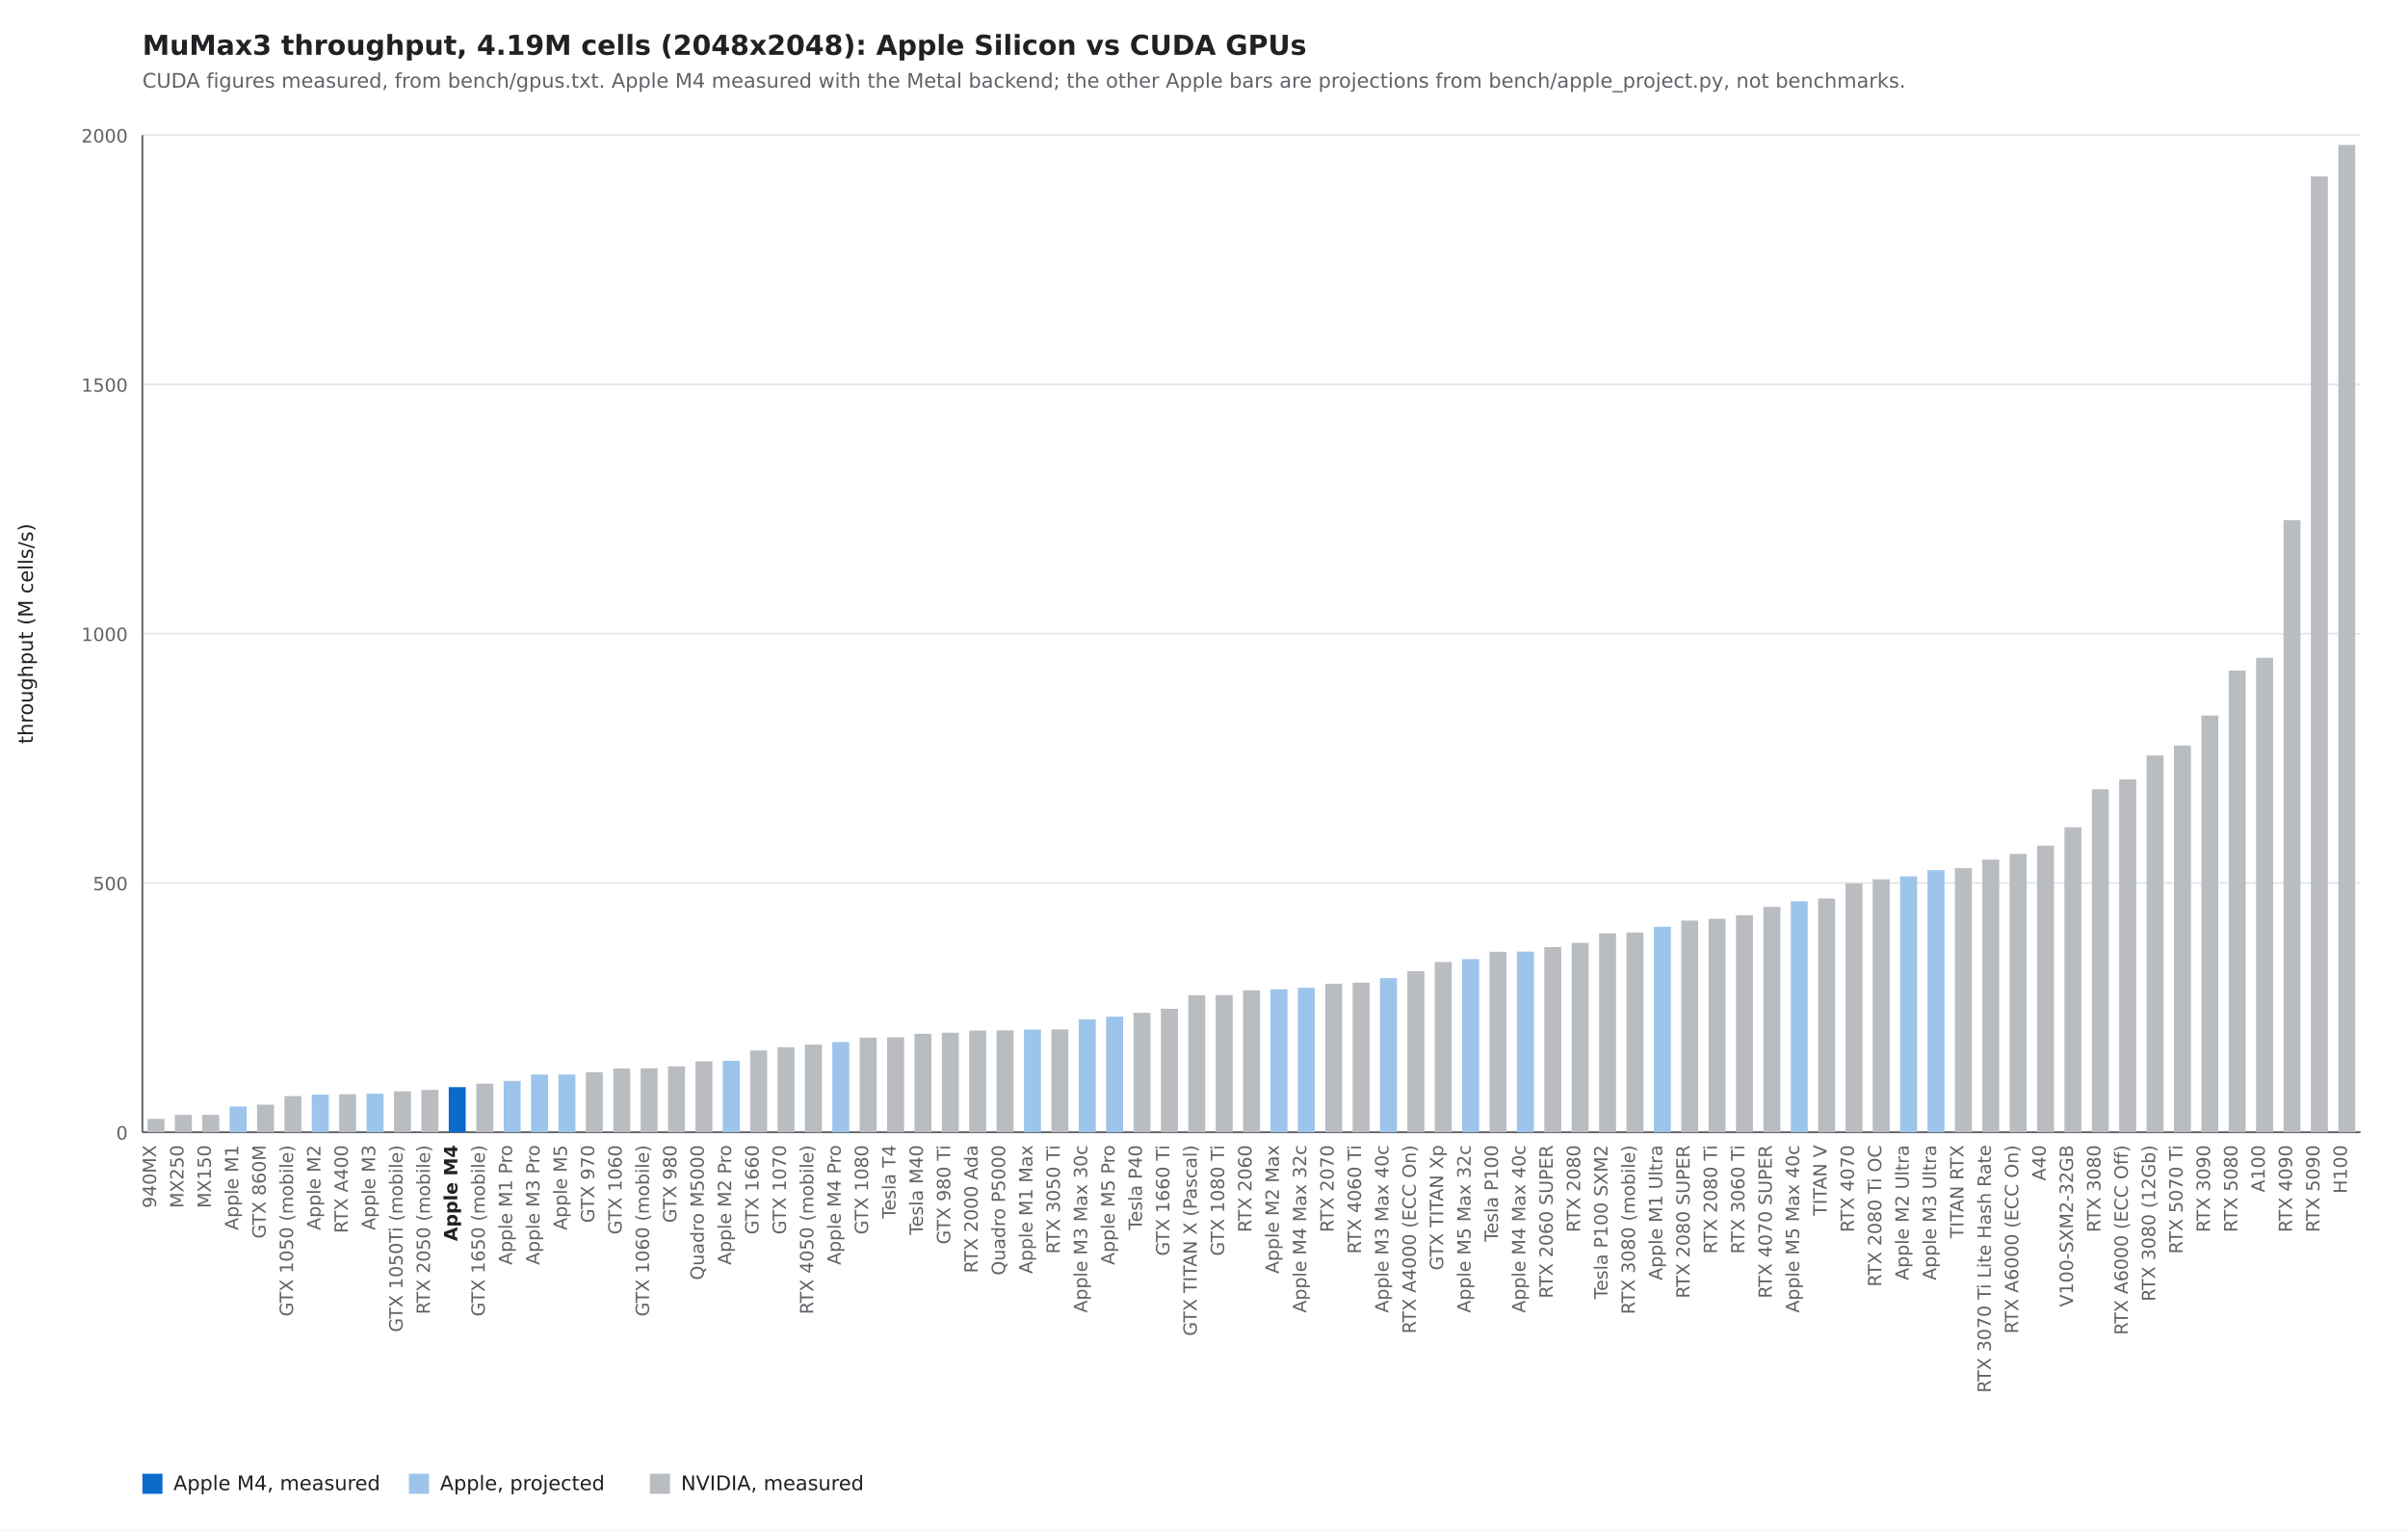
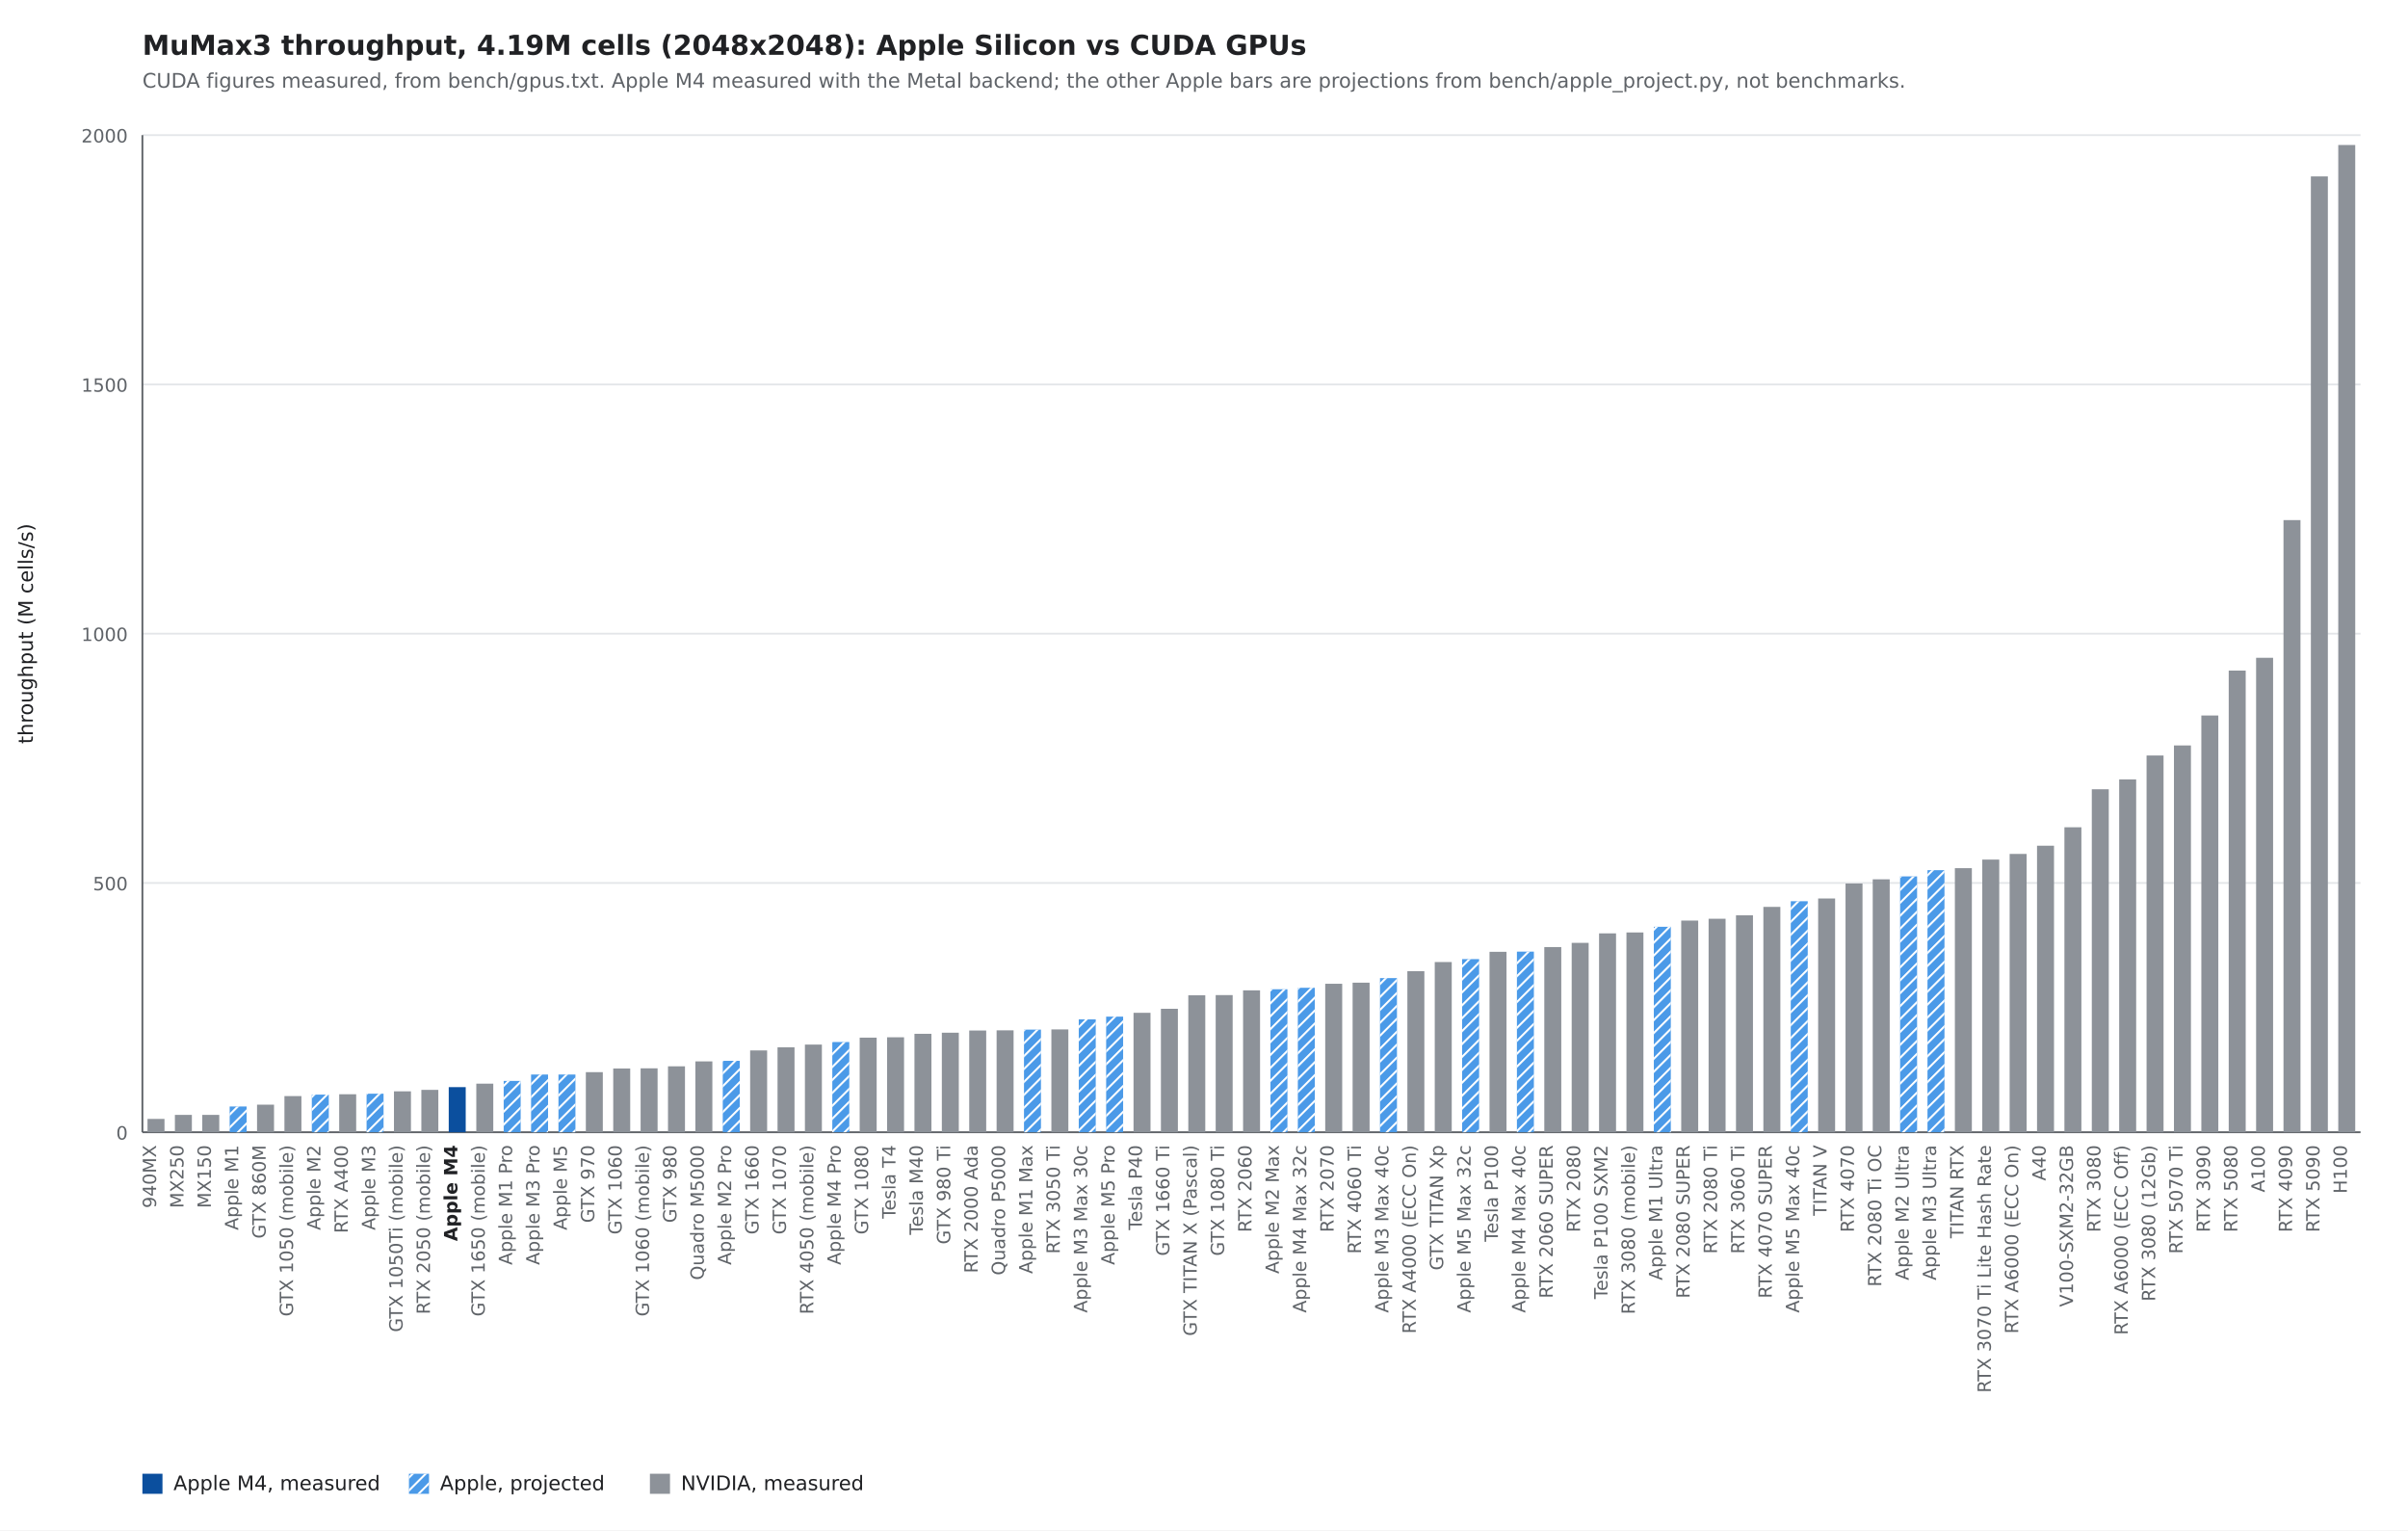
<svg xmlns="http://www.w3.org/2000/svg" width="1319" height="838" viewBox="0 0 1319 838">
+   <defs>
+     <pattern id="hatch" width="5" height="5" patternTransform="rotate(45)" patternUnits="userSpaceOnUse">
+       <line x1="0" y1="0" x2="0" y2="5" stroke="#ffffff" stroke-width="2.1" />
+     </pattern>
+   </defs>
  <rect width="1319" height="838" fill="#ffffff" />
  <text x="78" y="30" font-family="DejaVu Sans, Helvetica, Arial, sans-serif" font-size="15" font-weight="600" fill="#202124">MuMax3 throughput, 4.19M cells (2048x2048): Apple Silicon vs CUDA GPUs</text>
  <text x="78" y="48" font-family="DejaVu Sans, Helvetica, Arial, sans-serif" font-size="11" fill="#5f6368">CUDA figures measured, from bench/gpus.txt. Apple M4 measured with the Metal backend; the other Apple bars are projections from bench/apple_project.py, not benchmarks.</text>
  <line x1="78" y1="620.0" x2="1293" y2="620.0" stroke="#e4e6e9" stroke-width="1" />
  <text x="70" y="624.0" font-family="DejaVu Sans, Helvetica, Arial, sans-serif" font-size="10" fill="#5f6368" text-anchor="end">0</text>
  <line x1="78" y1="483.5" x2="1293" y2="483.5" stroke="#e4e6e9" stroke-width="1" />
  <text x="70" y="487.5" font-family="DejaVu Sans, Helvetica, Arial, sans-serif" font-size="10" fill="#5f6368" text-anchor="end">500</text>
  <line x1="78" y1="347.0" x2="1293" y2="347.0" stroke="#e4e6e9" stroke-width="1" />
  <text x="70" y="351.0" font-family="DejaVu Sans, Helvetica, Arial, sans-serif" font-size="10" fill="#5f6368" text-anchor="end">1000</text>
  <line x1="78" y1="210.5" x2="1293" y2="210.5" stroke="#e4e6e9" stroke-width="1" />
  <text x="70" y="214.5" font-family="DejaVu Sans, Helvetica, Arial, sans-serif" font-size="10" fill="#5f6368" text-anchor="end">1500</text>
  <line x1="78" y1="74.0" x2="1293" y2="74.0" stroke="#e4e6e9" stroke-width="1" />
  <text x="70" y="78.0" font-family="DejaVu Sans, Helvetica, Arial, sans-serif" font-size="10" fill="#5f6368" text-anchor="end">2000</text>
  <line x1="78" y1="74" x2="78" y2="620" stroke="#5f6368" stroke-width="1" />
  <line x1="78" y1="620" x2="1293" y2="620" stroke="#5f6368" stroke-width="1" />
  <text x="18" y="347.0" font-family="DejaVu Sans, Helvetica, Arial, sans-serif" font-size="11" fill="#202124" text-anchor="middle" transform="rotate(-90 18 347.0)">throughput (M cells/s)</text>
-   <rect x="80.8" y="612.7" width="9.3" height="7.3" fill="#b9bcc0" />
+   <rect x="80.8" y="612.7" width="9.3" height="7.3" fill="#8d9299" />
  <text x="85.5" y="627.0" font-family="DejaVu Sans, Helvetica, Arial, sans-serif" font-size="10" fill="#5f6368" text-anchor="end" transform="rotate(-90 85.5 627.0)">940MX</text>
-   <rect x="95.8" y="610.5" width="9.3" height="9.5" fill="#b9bcc0" />
+   <rect x="95.8" y="610.5" width="9.3" height="9.5" fill="#8d9299" />
  <text x="100.5" y="627.0" font-family="DejaVu Sans, Helvetica, Arial, sans-serif" font-size="10" fill="#5f6368" text-anchor="end" transform="rotate(-90 100.5 627.0)">MX250</text>
-   <rect x="110.8" y="610.5" width="9.3" height="9.5" fill="#b9bcc0" />
+   <rect x="110.8" y="610.5" width="9.3" height="9.5" fill="#8d9299" />
  <text x="115.5" y="627.0" font-family="DejaVu Sans, Helvetica, Arial, sans-serif" font-size="10" fill="#5f6368" text-anchor="end" transform="rotate(-90 115.5 627.0)">MX150</text>
-   <rect x="125.8" y="605.9" width="9.3" height="14.1" fill="#9dc4ea" />
+   <rect x="125.8" y="605.9" width="9.3" height="14.1" fill="#4b9ae8" />
+   <rect x="125.8" y="605.9" width="9.3" height="14.1" fill="url(#hatch)" />
  <text x="130.5" y="627.0" font-family="DejaVu Sans, Helvetica, Arial, sans-serif" font-size="10" fill="#5f6368" text-anchor="end" transform="rotate(-90 130.5 627.0)">Apple M1</text>
-   <rect x="140.8" y="604.9" width="9.3" height="15.1" fill="#b9bcc0" />
+   <rect x="140.8" y="604.9" width="9.3" height="15.1" fill="#8d9299" />
  <text x="145.5" y="627.0" font-family="DejaVu Sans, Helvetica, Arial, sans-serif" font-size="10" fill="#5f6368" text-anchor="end" transform="rotate(-90 145.5 627.0)">GTX 860M</text>
-   <rect x="155.8" y="600.2" width="9.3" height="19.8" fill="#b9bcc0" />
+   <rect x="155.8" y="600.2" width="9.3" height="19.8" fill="#8d9299" />
  <text x="160.5" y="627.0" font-family="DejaVu Sans, Helvetica, Arial, sans-serif" font-size="10" fill="#5f6368" text-anchor="end" transform="rotate(-90 160.5 627.0)">GTX 1050 (mobile)</text>
-   <rect x="170.8" y="599.4" width="9.3" height="20.6" fill="#9dc4ea" />
+   <rect x="170.8" y="599.4" width="9.3" height="20.6" fill="#4b9ae8" />
+   <rect x="170.8" y="599.4" width="9.3" height="20.6" fill="url(#hatch)" />
  <text x="175.5" y="627.0" font-family="DejaVu Sans, Helvetica, Arial, sans-serif" font-size="10" fill="#5f6368" text-anchor="end" transform="rotate(-90 175.5 627.0)">Apple M2</text>
-   <rect x="185.8" y="599.2" width="9.3" height="20.8" fill="#b9bcc0" />
+   <rect x="185.8" y="599.2" width="9.3" height="20.8" fill="#8d9299" />
  <text x="190.5" y="627.0" font-family="DejaVu Sans, Helvetica, Arial, sans-serif" font-size="10" fill="#5f6368" text-anchor="end" transform="rotate(-90 190.5 627.0)">RTX A400</text>
-   <rect x="200.8" y="598.9" width="9.3" height="21.1" fill="#9dc4ea" />
+   <rect x="200.8" y="598.9" width="9.3" height="21.1" fill="#4b9ae8" />
+   <rect x="200.8" y="598.9" width="9.3" height="21.1" fill="url(#hatch)" />
  <text x="205.5" y="627.0" font-family="DejaVu Sans, Helvetica, Arial, sans-serif" font-size="10" fill="#5f6368" text-anchor="end" transform="rotate(-90 205.5 627.0)">Apple M3</text>
-   <rect x="215.8" y="597.6" width="9.3" height="22.4" fill="#b9bcc0" />
+   <rect x="215.8" y="597.6" width="9.3" height="22.4" fill="#8d9299" />
  <text x="220.5" y="627.0" font-family="DejaVu Sans, Helvetica, Arial, sans-serif" font-size="10" fill="#5f6368" text-anchor="end" transform="rotate(-90 220.5 627.0)">GTX 1050Ti (mobile)</text>
-   <rect x="230.8" y="596.8" width="9.3" height="23.2" fill="#b9bcc0" />
+   <rect x="230.8" y="596.8" width="9.3" height="23.2" fill="#8d9299" />
  <text x="235.5" y="627.0" font-family="DejaVu Sans, Helvetica, Arial, sans-serif" font-size="10" fill="#5f6368" text-anchor="end" transform="rotate(-90 235.5 627.0)">RTX 2050 (mobile)</text>
-   <rect x="245.8" y="595.3" width="9.3" height="24.7" fill="#0b6bcb" />
+   <rect x="245.8" y="595.3" width="9.3" height="24.7" fill="#0b4f9e" />
  <text x="250.5" y="627.0" font-family="DejaVu Sans, Helvetica, Arial, sans-serif" font-size="10" fill="#202124" font-weight="600" text-anchor="end" transform="rotate(-90 250.5 627.0)">Apple M4</text>
-   <rect x="260.9" y="593.4" width="9.3" height="26.6" fill="#b9bcc0" />
+   <rect x="260.9" y="593.4" width="9.3" height="26.6" fill="#8d9299" />
  <text x="265.5" y="627.0" font-family="DejaVu Sans, Helvetica, Arial, sans-serif" font-size="10" fill="#5f6368" text-anchor="end" transform="rotate(-90 265.5 627.0)">GTX 1650 (mobile)</text>
-   <rect x="275.9" y="591.9" width="9.3" height="28.1" fill="#9dc4ea" />
+   <rect x="275.9" y="591.9" width="9.3" height="28.1" fill="#4b9ae8" />
+   <rect x="275.9" y="591.9" width="9.3" height="28.1" fill="url(#hatch)" />
  <text x="280.5" y="627.0" font-family="DejaVu Sans, Helvetica, Arial, sans-serif" font-size="10" fill="#5f6368" text-anchor="end" transform="rotate(-90 280.5 627.0)">Apple M1 Pro</text>
-   <rect x="290.9" y="588.4" width="9.3" height="31.6" fill="#9dc4ea" />
+   <rect x="290.9" y="588.4" width="9.3" height="31.6" fill="#4b9ae8" />
+   <rect x="290.9" y="588.4" width="9.3" height="31.6" fill="url(#hatch)" />
  <text x="295.5" y="627.0" font-family="DejaVu Sans, Helvetica, Arial, sans-serif" font-size="10" fill="#5f6368" text-anchor="end" transform="rotate(-90 295.5 627.0)">Apple M3 Pro</text>
-   <rect x="305.9" y="588.4" width="9.3" height="31.6" fill="#9dc4ea" />
+   <rect x="305.9" y="588.4" width="9.3" height="31.6" fill="#4b9ae8" />
+   <rect x="305.9" y="588.4" width="9.3" height="31.6" fill="url(#hatch)" />
  <text x="310.5" y="627.0" font-family="DejaVu Sans, Helvetica, Arial, sans-serif" font-size="10" fill="#5f6368" text-anchor="end" transform="rotate(-90 310.5 627.0)">Apple M5</text>
-   <rect x="320.9" y="587.1" width="9.3" height="32.9" fill="#b9bcc0" />
+   <rect x="320.9" y="587.1" width="9.3" height="32.9" fill="#8d9299" />
  <text x="325.5" y="627.0" font-family="DejaVu Sans, Helvetica, Arial, sans-serif" font-size="10" fill="#5f6368" text-anchor="end" transform="rotate(-90 325.5 627.0)">GTX 970</text>
-   <rect x="335.9" y="585.1" width="9.3" height="34.9" fill="#b9bcc0" />
+   <rect x="335.9" y="585.1" width="9.3" height="34.9" fill="#8d9299" />
  <text x="340.5" y="627.0" font-family="DejaVu Sans, Helvetica, Arial, sans-serif" font-size="10" fill="#5f6368" text-anchor="end" transform="rotate(-90 340.5 627.0)">GTX 1060</text>
-   <rect x="350.9" y="585.0" width="9.3" height="35.0" fill="#b9bcc0" />
+   <rect x="350.9" y="585.0" width="9.3" height="35.0" fill="#8d9299" />
  <text x="355.5" y="627.0" font-family="DejaVu Sans, Helvetica, Arial, sans-serif" font-size="10" fill="#5f6368" text-anchor="end" transform="rotate(-90 355.5 627.0)">GTX 1060 (mobile)</text>
-   <rect x="365.9" y="583.9" width="9.3" height="36.1" fill="#b9bcc0" />
+   <rect x="365.9" y="583.9" width="9.3" height="36.1" fill="#8d9299" />
  <text x="370.5" y="627.0" font-family="DejaVu Sans, Helvetica, Arial, sans-serif" font-size="10" fill="#5f6368" text-anchor="end" transform="rotate(-90 370.5 627.0)">GTX 980</text>
-   <rect x="380.9" y="581.2" width="9.3" height="38.8" fill="#b9bcc0" />
+   <rect x="380.9" y="581.2" width="9.3" height="38.8" fill="#8d9299" />
  <text x="385.5" y="627.0" font-family="DejaVu Sans, Helvetica, Arial, sans-serif" font-size="10" fill="#5f6368" text-anchor="end" transform="rotate(-90 385.5 627.0)">Quadro M5000</text>
-   <rect x="395.9" y="580.9" width="9.3" height="39.1" fill="#9dc4ea" />
+   <rect x="395.9" y="580.9" width="9.3" height="39.1" fill="#4b9ae8" />
+   <rect x="395.9" y="580.9" width="9.3" height="39.1" fill="url(#hatch)" />
  <text x="400.5" y="627.0" font-family="DejaVu Sans, Helvetica, Arial, sans-serif" font-size="10" fill="#5f6368" text-anchor="end" transform="rotate(-90 400.5 627.0)">Apple M2 Pro</text>
-   <rect x="410.9" y="575.2" width="9.3" height="44.8" fill="#b9bcc0" />
+   <rect x="410.9" y="575.2" width="9.3" height="44.8" fill="#8d9299" />
  <text x="415.5" y="627.0" font-family="DejaVu Sans, Helvetica, Arial, sans-serif" font-size="10" fill="#5f6368" text-anchor="end" transform="rotate(-90 415.5 627.0)">GTX 1660</text>
-   <rect x="425.9" y="573.5" width="9.3" height="46.5" fill="#b9bcc0" />
+   <rect x="425.9" y="573.5" width="9.3" height="46.5" fill="#8d9299" />
  <text x="430.5" y="627.0" font-family="DejaVu Sans, Helvetica, Arial, sans-serif" font-size="10" fill="#5f6368" text-anchor="end" transform="rotate(-90 430.5 627.0)">GTX 1070</text>
-   <rect x="440.9" y="572.0" width="9.3" height="48.0" fill="#b9bcc0" />
+   <rect x="440.9" y="572.0" width="9.3" height="48.0" fill="#8d9299" />
  <text x="445.5" y="627.0" font-family="DejaVu Sans, Helvetica, Arial, sans-serif" font-size="10" fill="#5f6368" text-anchor="end" transform="rotate(-90 445.5 627.0)">RTX 4050 (mobile)</text>
-   <rect x="455.9" y="570.6" width="9.3" height="49.4" fill="#9dc4ea" />
+   <rect x="455.9" y="570.6" width="9.3" height="49.4" fill="#4b9ae8" />
+   <rect x="455.9" y="570.6" width="9.3" height="49.4" fill="url(#hatch)" />
  <text x="460.5" y="627.0" font-family="DejaVu Sans, Helvetica, Arial, sans-serif" font-size="10" fill="#5f6368" text-anchor="end" transform="rotate(-90 460.5 627.0)">Apple M4 Pro</text>
-   <rect x="470.9" y="568.2" width="9.3" height="51.8" fill="#b9bcc0" />
+   <rect x="470.9" y="568.2" width="9.3" height="51.8" fill="#8d9299" />
  <text x="475.5" y="627.0" font-family="DejaVu Sans, Helvetica, Arial, sans-serif" font-size="10" fill="#5f6368" text-anchor="end" transform="rotate(-90 475.5 627.0)">GTX 1080</text>
-   <rect x="485.9" y="568.0" width="9.3" height="52.0" fill="#b9bcc0" />
+   <rect x="485.9" y="568.0" width="9.3" height="52.0" fill="#8d9299" />
  <text x="490.5" y="627.0" font-family="DejaVu Sans, Helvetica, Arial, sans-serif" font-size="10" fill="#5f6368" text-anchor="end" transform="rotate(-90 490.5 627.0)">Tesla T4</text>
-   <rect x="500.9" y="566.1" width="9.3" height="53.9" fill="#b9bcc0" />
+   <rect x="500.9" y="566.1" width="9.3" height="53.9" fill="#8d9299" />
  <text x="505.5" y="627.0" font-family="DejaVu Sans, Helvetica, Arial, sans-serif" font-size="10" fill="#5f6368" text-anchor="end" transform="rotate(-90 505.5 627.0)">Tesla M40</text>
-   <rect x="515.9" y="565.5" width="9.3" height="54.5" fill="#b9bcc0" />
+   <rect x="515.9" y="565.5" width="9.3" height="54.5" fill="#8d9299" />
  <text x="520.5" y="627.0" font-family="DejaVu Sans, Helvetica, Arial, sans-serif" font-size="10" fill="#5f6368" text-anchor="end" transform="rotate(-90 520.5 627.0)">GTX 980 Ti</text>
-   <rect x="530.9" y="564.3" width="9.3" height="55.7" fill="#b9bcc0" />
+   <rect x="530.9" y="564.3" width="9.3" height="55.7" fill="#8d9299" />
  <text x="535.5" y="627.0" font-family="DejaVu Sans, Helvetica, Arial, sans-serif" font-size="10" fill="#5f6368" text-anchor="end" transform="rotate(-90 535.5 627.0)">RTX 2000 Ada</text>
-   <rect x="545.9" y="564.2" width="9.3" height="55.8" fill="#b9bcc0" />
+   <rect x="545.9" y="564.2" width="9.3" height="55.8" fill="#8d9299" />
  <text x="550.5" y="627.0" font-family="DejaVu Sans, Helvetica, Arial, sans-serif" font-size="10" fill="#5f6368" text-anchor="end" transform="rotate(-90 550.5 627.0)">Quadro P5000</text>
-   <rect x="560.9" y="563.8" width="9.3" height="56.2" fill="#9dc4ea" />
+   <rect x="560.9" y="563.8" width="9.3" height="56.2" fill="#4b9ae8" />
+   <rect x="560.9" y="563.8" width="9.3" height="56.2" fill="url(#hatch)" />
  <text x="565.5" y="627.0" font-family="DejaVu Sans, Helvetica, Arial, sans-serif" font-size="10" fill="#5f6368" text-anchor="end" transform="rotate(-90 565.5 627.0)">Apple M1 Max</text>
-   <rect x="575.9" y="563.7" width="9.3" height="56.3" fill="#b9bcc0" />
+   <rect x="575.9" y="563.7" width="9.3" height="56.3" fill="#8d9299" />
  <text x="580.5" y="627.0" font-family="DejaVu Sans, Helvetica, Arial, sans-serif" font-size="10" fill="#5f6368" text-anchor="end" transform="rotate(-90 580.5 627.0)">RTX 3050 Ti</text>
-   <rect x="590.9" y="558.2" width="9.3" height="61.8" fill="#9dc4ea" />
+   <rect x="590.9" y="558.2" width="9.3" height="61.8" fill="#4b9ae8" />
+   <rect x="590.9" y="558.2" width="9.3" height="61.8" fill="url(#hatch)" />
  <text x="595.5" y="627.0" font-family="DejaVu Sans, Helvetica, Arial, sans-serif" font-size="10" fill="#5f6368" text-anchor="end" transform="rotate(-90 595.5 627.0)">Apple M3 Max 30c</text>
-   <rect x="605.9" y="556.7" width="9.3" height="63.3" fill="#9dc4ea" />
+   <rect x="605.9" y="556.7" width="9.3" height="63.3" fill="#4b9ae8" />
+   <rect x="605.9" y="556.7" width="9.3" height="63.3" fill="url(#hatch)" />
  <text x="610.5" y="627.0" font-family="DejaVu Sans, Helvetica, Arial, sans-serif" font-size="10" fill="#5f6368" text-anchor="end" transform="rotate(-90 610.5 627.0)">Apple M5 Pro</text>
-   <rect x="620.9" y="554.6" width="9.3" height="65.4" fill="#b9bcc0" />
+   <rect x="620.9" y="554.6" width="9.3" height="65.4" fill="#8d9299" />
  <text x="625.5" y="627.0" font-family="DejaVu Sans, Helvetica, Arial, sans-serif" font-size="10" fill="#5f6368" text-anchor="end" transform="rotate(-90 625.5 627.0)">Tesla P40</text>
-   <rect x="635.9" y="552.4" width="9.3" height="67.6" fill="#b9bcc0" />
+   <rect x="635.9" y="552.4" width="9.3" height="67.6" fill="#8d9299" />
  <text x="640.5" y="627.0" font-family="DejaVu Sans, Helvetica, Arial, sans-serif" font-size="10" fill="#5f6368" text-anchor="end" transform="rotate(-90 640.5 627.0)">GTX 1660 Ti</text>
-   <rect x="650.9" y="545.0" width="9.3" height="75.0" fill="#b9bcc0" />
+   <rect x="650.9" y="545.0" width="9.3" height="75.0" fill="#8d9299" />
  <text x="655.5" y="627.0" font-family="DejaVu Sans, Helvetica, Arial, sans-serif" font-size="10" fill="#5f6368" text-anchor="end" transform="rotate(-90 655.5 627.0)">GTX TITAN X (Pascal)</text>
-   <rect x="665.9" y="544.9" width="9.3" height="75.1" fill="#b9bcc0" />
+   <rect x="665.9" y="544.9" width="9.3" height="75.1" fill="#8d9299" />
  <text x="670.5" y="627.0" font-family="DejaVu Sans, Helvetica, Arial, sans-serif" font-size="10" fill="#5f6368" text-anchor="end" transform="rotate(-90 670.5 627.0)">GTX 1080 Ti</text>
-   <rect x="680.9" y="542.3" width="9.3" height="77.7" fill="#b9bcc0" />
+   <rect x="680.9" y="542.3" width="9.3" height="77.7" fill="#8d9299" />
  <text x="685.5" y="627.0" font-family="DejaVu Sans, Helvetica, Arial, sans-serif" font-size="10" fill="#5f6368" text-anchor="end" transform="rotate(-90 685.5 627.0)">RTX 2060</text>
-   <rect x="695.9" y="541.7" width="9.3" height="78.3" fill="#9dc4ea" />
+   <rect x="695.9" y="541.7" width="9.3" height="78.3" fill="#4b9ae8" />
+   <rect x="695.9" y="541.7" width="9.3" height="78.3" fill="url(#hatch)" />
  <text x="700.5" y="627.0" font-family="DejaVu Sans, Helvetica, Arial, sans-serif" font-size="10" fill="#5f6368" text-anchor="end" transform="rotate(-90 700.5 627.0)">Apple M2 Max</text>
-   <rect x="710.9" y="540.9" width="9.3" height="79.1" fill="#9dc4ea" />
+   <rect x="710.9" y="540.9" width="9.3" height="79.1" fill="#4b9ae8" />
+   <rect x="710.9" y="540.9" width="9.3" height="79.1" fill="url(#hatch)" />
  <text x="715.5" y="627.0" font-family="DejaVu Sans, Helvetica, Arial, sans-serif" font-size="10" fill="#5f6368" text-anchor="end" transform="rotate(-90 715.5 627.0)">Apple M4 Max 32c</text>
-   <rect x="725.9" y="538.7" width="9.3" height="81.3" fill="#b9bcc0" />
+   <rect x="725.9" y="538.7" width="9.3" height="81.3" fill="#8d9299" />
  <text x="730.5" y="627.0" font-family="DejaVu Sans, Helvetica, Arial, sans-serif" font-size="10" fill="#5f6368" text-anchor="end" transform="rotate(-90 730.5 627.0)">RTX 2070</text>
-   <rect x="740.9" y="538.1" width="9.3" height="81.9" fill="#b9bcc0" />
+   <rect x="740.9" y="538.1" width="9.3" height="81.9" fill="#8d9299" />
  <text x="745.5" y="627.0" font-family="DejaVu Sans, Helvetica, Arial, sans-serif" font-size="10" fill="#5f6368" text-anchor="end" transform="rotate(-90 745.5 627.0)">RTX 4060 Ti</text>
-   <rect x="755.9" y="535.6" width="9.3" height="84.4" fill="#9dc4ea" />
+   <rect x="755.9" y="535.6" width="9.3" height="84.4" fill="#4b9ae8" />
+   <rect x="755.9" y="535.6" width="9.3" height="84.4" fill="url(#hatch)" />
  <text x="760.5" y="627.0" font-family="DejaVu Sans, Helvetica, Arial, sans-serif" font-size="10" fill="#5f6368" text-anchor="end" transform="rotate(-90 760.5 627.0)">Apple M3 Max 40c</text>
-   <rect x="770.9" y="531.8" width="9.3" height="88.2" fill="#b9bcc0" />
+   <rect x="770.9" y="531.8" width="9.3" height="88.2" fill="#8d9299" />
  <text x="775.5" y="627.0" font-family="DejaVu Sans, Helvetica, Arial, sans-serif" font-size="10" fill="#5f6368" text-anchor="end" transform="rotate(-90 775.5 627.0)">RTX A4000 (ECC On)</text>
-   <rect x="785.9" y="526.8" width="9.3" height="93.2" fill="#b9bcc0" />
+   <rect x="785.9" y="526.8" width="9.3" height="93.2" fill="#8d9299" />
  <text x="790.5" y="627.0" font-family="DejaVu Sans, Helvetica, Arial, sans-serif" font-size="10" fill="#5f6368" text-anchor="end" transform="rotate(-90 790.5 627.0)">GTX TITAN Xp</text>
-   <rect x="800.9" y="525.2" width="9.3" height="94.8" fill="#9dc4ea" />
+   <rect x="800.9" y="525.2" width="9.3" height="94.8" fill="#4b9ae8" />
+   <rect x="800.9" y="525.2" width="9.3" height="94.8" fill="url(#hatch)" />
  <text x="805.5" y="627.0" font-family="DejaVu Sans, Helvetica, Arial, sans-serif" font-size="10" fill="#5f6368" text-anchor="end" transform="rotate(-90 805.5 627.0)">Apple M5 Max 32c</text>
-   <rect x="815.9" y="521.2" width="9.3" height="98.8" fill="#b9bcc0" />
+   <rect x="815.9" y="521.2" width="9.3" height="98.8" fill="#8d9299" />
  <text x="820.5" y="627.0" font-family="DejaVu Sans, Helvetica, Arial, sans-serif" font-size="10" fill="#5f6368" text-anchor="end" transform="rotate(-90 820.5 627.0)">Tesla P100</text>
-   <rect x="830.9" y="521.1" width="9.3" height="98.9" fill="#9dc4ea" />
+   <rect x="830.9" y="521.1" width="9.3" height="98.9" fill="#4b9ae8" />
+   <rect x="830.9" y="521.1" width="9.3" height="98.9" fill="url(#hatch)" />
  <text x="835.5" y="627.0" font-family="DejaVu Sans, Helvetica, Arial, sans-serif" font-size="10" fill="#5f6368" text-anchor="end" transform="rotate(-90 835.5 627.0)">Apple M4 Max 40c</text>
-   <rect x="845.9" y="518.6" width="9.3" height="101.4" fill="#b9bcc0" />
+   <rect x="845.9" y="518.6" width="9.3" height="101.4" fill="#8d9299" />
  <text x="850.5" y="627.0" font-family="DejaVu Sans, Helvetica, Arial, sans-serif" font-size="10" fill="#5f6368" text-anchor="end" transform="rotate(-90 850.5 627.0)">RTX 2060 SUPER</text>
-   <rect x="860.9" y="516.3" width="9.3" height="103.7" fill="#b9bcc0" />
+   <rect x="860.9" y="516.3" width="9.3" height="103.7" fill="#8d9299" />
  <text x="865.5" y="627.0" font-family="DejaVu Sans, Helvetica, Arial, sans-serif" font-size="10" fill="#5f6368" text-anchor="end" transform="rotate(-90 865.5 627.0)">RTX 2080</text>
-   <rect x="875.9" y="511.1" width="9.3" height="108.9" fill="#b9bcc0" />
+   <rect x="875.9" y="511.1" width="9.3" height="108.9" fill="#8d9299" />
  <text x="880.5" y="627.0" font-family="DejaVu Sans, Helvetica, Arial, sans-serif" font-size="10" fill="#5f6368" text-anchor="end" transform="rotate(-90 880.5 627.0)">Tesla P100 SXM2</text>
-   <rect x="890.9" y="510.6" width="9.3" height="109.4" fill="#b9bcc0" />
+   <rect x="890.9" y="510.6" width="9.3" height="109.4" fill="#8d9299" />
  <text x="895.5" y="627.0" font-family="DejaVu Sans, Helvetica, Arial, sans-serif" font-size="10" fill="#5f6368" text-anchor="end" transform="rotate(-90 895.5 627.0)">RTX 3080 (mobile)</text>
-   <rect x="905.9" y="507.5" width="9.3" height="112.5" fill="#9dc4ea" />
+   <rect x="905.9" y="507.5" width="9.3" height="112.5" fill="#4b9ae8" />
+   <rect x="905.9" y="507.5" width="9.3" height="112.5" fill="url(#hatch)" />
  <text x="910.5" y="627.0" font-family="DejaVu Sans, Helvetica, Arial, sans-serif" font-size="10" fill="#5f6368" text-anchor="end" transform="rotate(-90 910.5 627.0)">Apple M1 Ultra</text>
-   <rect x="920.9" y="504.1" width="9.3" height="115.9" fill="#b9bcc0" />
+   <rect x="920.9" y="504.1" width="9.3" height="115.9" fill="#8d9299" />
  <text x="925.5" y="627.0" font-family="DejaVu Sans, Helvetica, Arial, sans-serif" font-size="10" fill="#5f6368" text-anchor="end" transform="rotate(-90 925.5 627.0)">RTX 2080 SUPER</text>
-   <rect x="935.9" y="503.1" width="9.3" height="116.9" fill="#b9bcc0" />
+   <rect x="935.9" y="503.1" width="9.3" height="116.9" fill="#8d9299" />
  <text x="940.5" y="627.0" font-family="DejaVu Sans, Helvetica, Arial, sans-serif" font-size="10" fill="#5f6368" text-anchor="end" transform="rotate(-90 940.5 627.0)">RTX 2080 Ti</text>
-   <rect x="950.9" y="501.2" width="9.3" height="118.8" fill="#b9bcc0" />
+   <rect x="950.9" y="501.2" width="9.3" height="118.8" fill="#8d9299" />
  <text x="955.5" y="627.0" font-family="DejaVu Sans, Helvetica, Arial, sans-serif" font-size="10" fill="#5f6368" text-anchor="end" transform="rotate(-90 955.5 627.0)">RTX 3060 Ti</text>
-   <rect x="965.9" y="496.6" width="9.3" height="123.4" fill="#b9bcc0" />
+   <rect x="965.9" y="496.6" width="9.3" height="123.4" fill="#8d9299" />
  <text x="970.5" y="627.0" font-family="DejaVu Sans, Helvetica, Arial, sans-serif" font-size="10" fill="#5f6368" text-anchor="end" transform="rotate(-90 970.5 627.0)">RTX 4070 SUPER</text>
-   <rect x="980.9" y="493.5" width="9.3" height="126.5" fill="#9dc4ea" />
+   <rect x="980.9" y="493.5" width="9.3" height="126.5" fill="#4b9ae8" />
+   <rect x="980.9" y="493.5" width="9.3" height="126.5" fill="url(#hatch)" />
  <text x="985.5" y="627.0" font-family="DejaVu Sans, Helvetica, Arial, sans-serif" font-size="10" fill="#5f6368" text-anchor="end" transform="rotate(-90 985.5 627.0)">Apple M5 Max 40c</text>
-   <rect x="995.9" y="492.0" width="9.3" height="128.0" fill="#b9bcc0" />
+   <rect x="995.9" y="492.0" width="9.3" height="128.0" fill="#8d9299" />
  <text x="1000.5" y="627.0" font-family="DejaVu Sans, Helvetica, Arial, sans-serif" font-size="10" fill="#5f6368" text-anchor="end" transform="rotate(-90 1000.5 627.0)">TITAN V</text>
-   <rect x="1010.9" y="483.8" width="9.3" height="136.2" fill="#b9bcc0" />
+   <rect x="1010.9" y="483.8" width="9.3" height="136.2" fill="#8d9299" />
  <text x="1015.5" y="627.0" font-family="DejaVu Sans, Helvetica, Arial, sans-serif" font-size="10" fill="#5f6368" text-anchor="end" transform="rotate(-90 1015.5 627.0)">RTX 4070</text>
-   <rect x="1025.8" y="481.5" width="9.3" height="138.5" fill="#b9bcc0" />
+   <rect x="1025.8" y="481.5" width="9.3" height="138.5" fill="#8d9299" />
  <text x="1030.5" y="627.0" font-family="DejaVu Sans, Helvetica, Arial, sans-serif" font-size="10" fill="#5f6368" text-anchor="end" transform="rotate(-90 1030.5 627.0)">RTX 2080 Ti OC</text>
-   <rect x="1040.8" y="479.9" width="9.3" height="140.1" fill="#9dc4ea" />
+   <rect x="1040.8" y="479.9" width="9.3" height="140.1" fill="#4b9ae8" />
+   <rect x="1040.8" y="479.9" width="9.3" height="140.1" fill="url(#hatch)" />
  <text x="1045.5" y="627.0" font-family="DejaVu Sans, Helvetica, Arial, sans-serif" font-size="10" fill="#5f6368" text-anchor="end" transform="rotate(-90 1045.5 627.0)">Apple M2 Ultra</text>
-   <rect x="1055.8" y="476.5" width="9.3" height="143.5" fill="#9dc4ea" />
+   <rect x="1055.8" y="476.5" width="9.3" height="143.5" fill="#4b9ae8" />
+   <rect x="1055.8" y="476.5" width="9.3" height="143.5" fill="url(#hatch)" />
  <text x="1060.5" y="627.0" font-family="DejaVu Sans, Helvetica, Arial, sans-serif" font-size="10" fill="#5f6368" text-anchor="end" transform="rotate(-90 1060.5 627.0)">Apple M3 Ultra</text>
-   <rect x="1070.8" y="475.4" width="9.3" height="144.6" fill="#b9bcc0" />
+   <rect x="1070.8" y="475.4" width="9.3" height="144.6" fill="#8d9299" />
  <text x="1075.5" y="627.0" font-family="DejaVu Sans, Helvetica, Arial, sans-serif" font-size="10" fill="#5f6368" text-anchor="end" transform="rotate(-90 1075.5 627.0)">TITAN RTX</text>
-   <rect x="1085.8" y="470.7" width="9.3" height="149.3" fill="#b9bcc0" />
+   <rect x="1085.8" y="470.7" width="9.3" height="149.3" fill="#8d9299" />
  <text x="1090.5" y="627.0" font-family="DejaVu Sans, Helvetica, Arial, sans-serif" font-size="10" fill="#5f6368" text-anchor="end" transform="rotate(-90 1090.5 627.0)">RTX 3070 Ti Lite Hash Rate</text>
-   <rect x="1100.8" y="467.6" width="9.3" height="152.4" fill="#b9bcc0" />
+   <rect x="1100.8" y="467.6" width="9.3" height="152.4" fill="#8d9299" />
  <text x="1105.5" y="627.0" font-family="DejaVu Sans, Helvetica, Arial, sans-serif" font-size="10" fill="#5f6368" text-anchor="end" transform="rotate(-90 1105.5 627.0)">RTX A6000 (ECC On)</text>
-   <rect x="1115.8" y="463.1" width="9.3" height="156.9" fill="#b9bcc0" />
+   <rect x="1115.8" y="463.1" width="9.3" height="156.9" fill="#8d9299" />
  <text x="1120.5" y="627.0" font-family="DejaVu Sans, Helvetica, Arial, sans-serif" font-size="10" fill="#5f6368" text-anchor="end" transform="rotate(-90 1120.5 627.0)">A40</text>
-   <rect x="1130.8" y="453.0" width="9.3" height="167.0" fill="#b9bcc0" />
+   <rect x="1130.8" y="453.0" width="9.3" height="167.0" fill="#8d9299" />
  <text x="1135.5" y="627.0" font-family="DejaVu Sans, Helvetica, Arial, sans-serif" font-size="10" fill="#5f6368" text-anchor="end" transform="rotate(-90 1135.5 627.0)">V100-SXM2-32GB</text>
-   <rect x="1145.8" y="432.2" width="9.3" height="187.8" fill="#b9bcc0" />
+   <rect x="1145.8" y="432.2" width="9.3" height="187.8" fill="#8d9299" />
  <text x="1150.5" y="627.0" font-family="DejaVu Sans, Helvetica, Arial, sans-serif" font-size="10" fill="#5f6368" text-anchor="end" transform="rotate(-90 1150.5 627.0)">RTX 3080</text>
-   <rect x="1160.8" y="426.8" width="9.3" height="193.2" fill="#b9bcc0" />
+   <rect x="1160.8" y="426.8" width="9.3" height="193.2" fill="#8d9299" />
  <text x="1165.5" y="627.0" font-family="DejaVu Sans, Helvetica, Arial, sans-serif" font-size="10" fill="#5f6368" text-anchor="end" transform="rotate(-90 1165.5 627.0)">RTX A6000 (ECC Off)</text>
-   <rect x="1175.8" y="413.7" width="9.3" height="206.3" fill="#b9bcc0" />
+   <rect x="1175.8" y="413.7" width="9.3" height="206.3" fill="#8d9299" />
  <text x="1180.5" y="627.0" font-family="DejaVu Sans, Helvetica, Arial, sans-serif" font-size="10" fill="#5f6368" text-anchor="end" transform="rotate(-90 1180.5 627.0)">RTX 3080 (12Gb)</text>
-   <rect x="1190.8" y="408.2" width="9.3" height="211.8" fill="#b9bcc0" />
+   <rect x="1190.8" y="408.2" width="9.3" height="211.8" fill="#8d9299" />
  <text x="1195.5" y="627.0" font-family="DejaVu Sans, Helvetica, Arial, sans-serif" font-size="10" fill="#5f6368" text-anchor="end" transform="rotate(-90 1195.5 627.0)">RTX 5070 Ti</text>
-   <rect x="1205.8" y="391.8" width="9.3" height="228.2" fill="#b9bcc0" />
+   <rect x="1205.8" y="391.8" width="9.3" height="228.2" fill="#8d9299" />
  <text x="1210.5" y="627.0" font-family="DejaVu Sans, Helvetica, Arial, sans-serif" font-size="10" fill="#5f6368" text-anchor="end" transform="rotate(-90 1210.5 627.0)">RTX 3090</text>
-   <rect x="1220.8" y="367.2" width="9.3" height="252.8" fill="#b9bcc0" />
+   <rect x="1220.8" y="367.2" width="9.3" height="252.8" fill="#8d9299" />
  <text x="1225.5" y="627.0" font-family="DejaVu Sans, Helvetica, Arial, sans-serif" font-size="10" fill="#5f6368" text-anchor="end" transform="rotate(-90 1225.5 627.0)">RTX 5080</text>
-   <rect x="1235.8" y="360.2" width="9.3" height="259.8" fill="#b9bcc0" />
+   <rect x="1235.8" y="360.2" width="9.3" height="259.8" fill="#8d9299" />
  <text x="1240.5" y="627.0" font-family="DejaVu Sans, Helvetica, Arial, sans-serif" font-size="10" fill="#5f6368" text-anchor="end" transform="rotate(-90 1240.5 627.0)">A100</text>
-   <rect x="1250.8" y="284.8" width="9.3" height="335.2" fill="#b9bcc0" />
+   <rect x="1250.8" y="284.8" width="9.3" height="335.2" fill="#8d9299" />
  <text x="1255.5" y="627.0" font-family="DejaVu Sans, Helvetica, Arial, sans-serif" font-size="10" fill="#5f6368" text-anchor="end" transform="rotate(-90 1255.5 627.0)">RTX 4090</text>
-   <rect x="1265.8" y="96.6" width="9.3" height="523.4" fill="#b9bcc0" />
+   <rect x="1265.8" y="96.6" width="9.3" height="523.4" fill="#8d9299" />
  <text x="1270.5" y="627.0" font-family="DejaVu Sans, Helvetica, Arial, sans-serif" font-size="10" fill="#5f6368" text-anchor="end" transform="rotate(-90 1270.5 627.0)">RTX 5090</text>
-   <rect x="1280.8" y="79.4" width="9.3" height="540.6" fill="#b9bcc0" />
+   <rect x="1280.8" y="79.4" width="9.3" height="540.6" fill="#8d9299" />
  <text x="1285.5" y="627.0" font-family="DejaVu Sans, Helvetica, Arial, sans-serif" font-size="10" fill="#5f6368" text-anchor="end" transform="rotate(-90 1285.5 627.0)">H100</text>
-   <rect x="78" y="807" width="11" height="11" fill="#0b6bcb" />
+   <rect x="78" y="807" width="11" height="11" fill="#0b4f9e" />
  <text x="95" y="816" font-family="DejaVu Sans, Helvetica, Arial, sans-serif" font-size="11" fill="#202124">Apple M4, measured</text>
-   <rect x="224.0" y="807" width="11" height="11" fill="#9dc4ea" />
+   <rect x="224.0" y="807" width="11" height="11" fill="#4b9ae8" />
+   <rect x="224.0" y="807" width="11" height="11" fill="url(#hatch)" />
  <text x="241.0" y="816" font-family="DejaVu Sans, Helvetica, Arial, sans-serif" font-size="11" fill="#202124">Apple, projected</text>
-   <rect x="356.0" y="807" width="11" height="11" fill="#b9bcc0" />
+   <rect x="356.0" y="807" width="11" height="11" fill="#8d9299" />
  <text x="373.0" y="816" font-family="DejaVu Sans, Helvetica, Arial, sans-serif" font-size="11" fill="#202124">NVIDIA, measured</text>
</svg>
